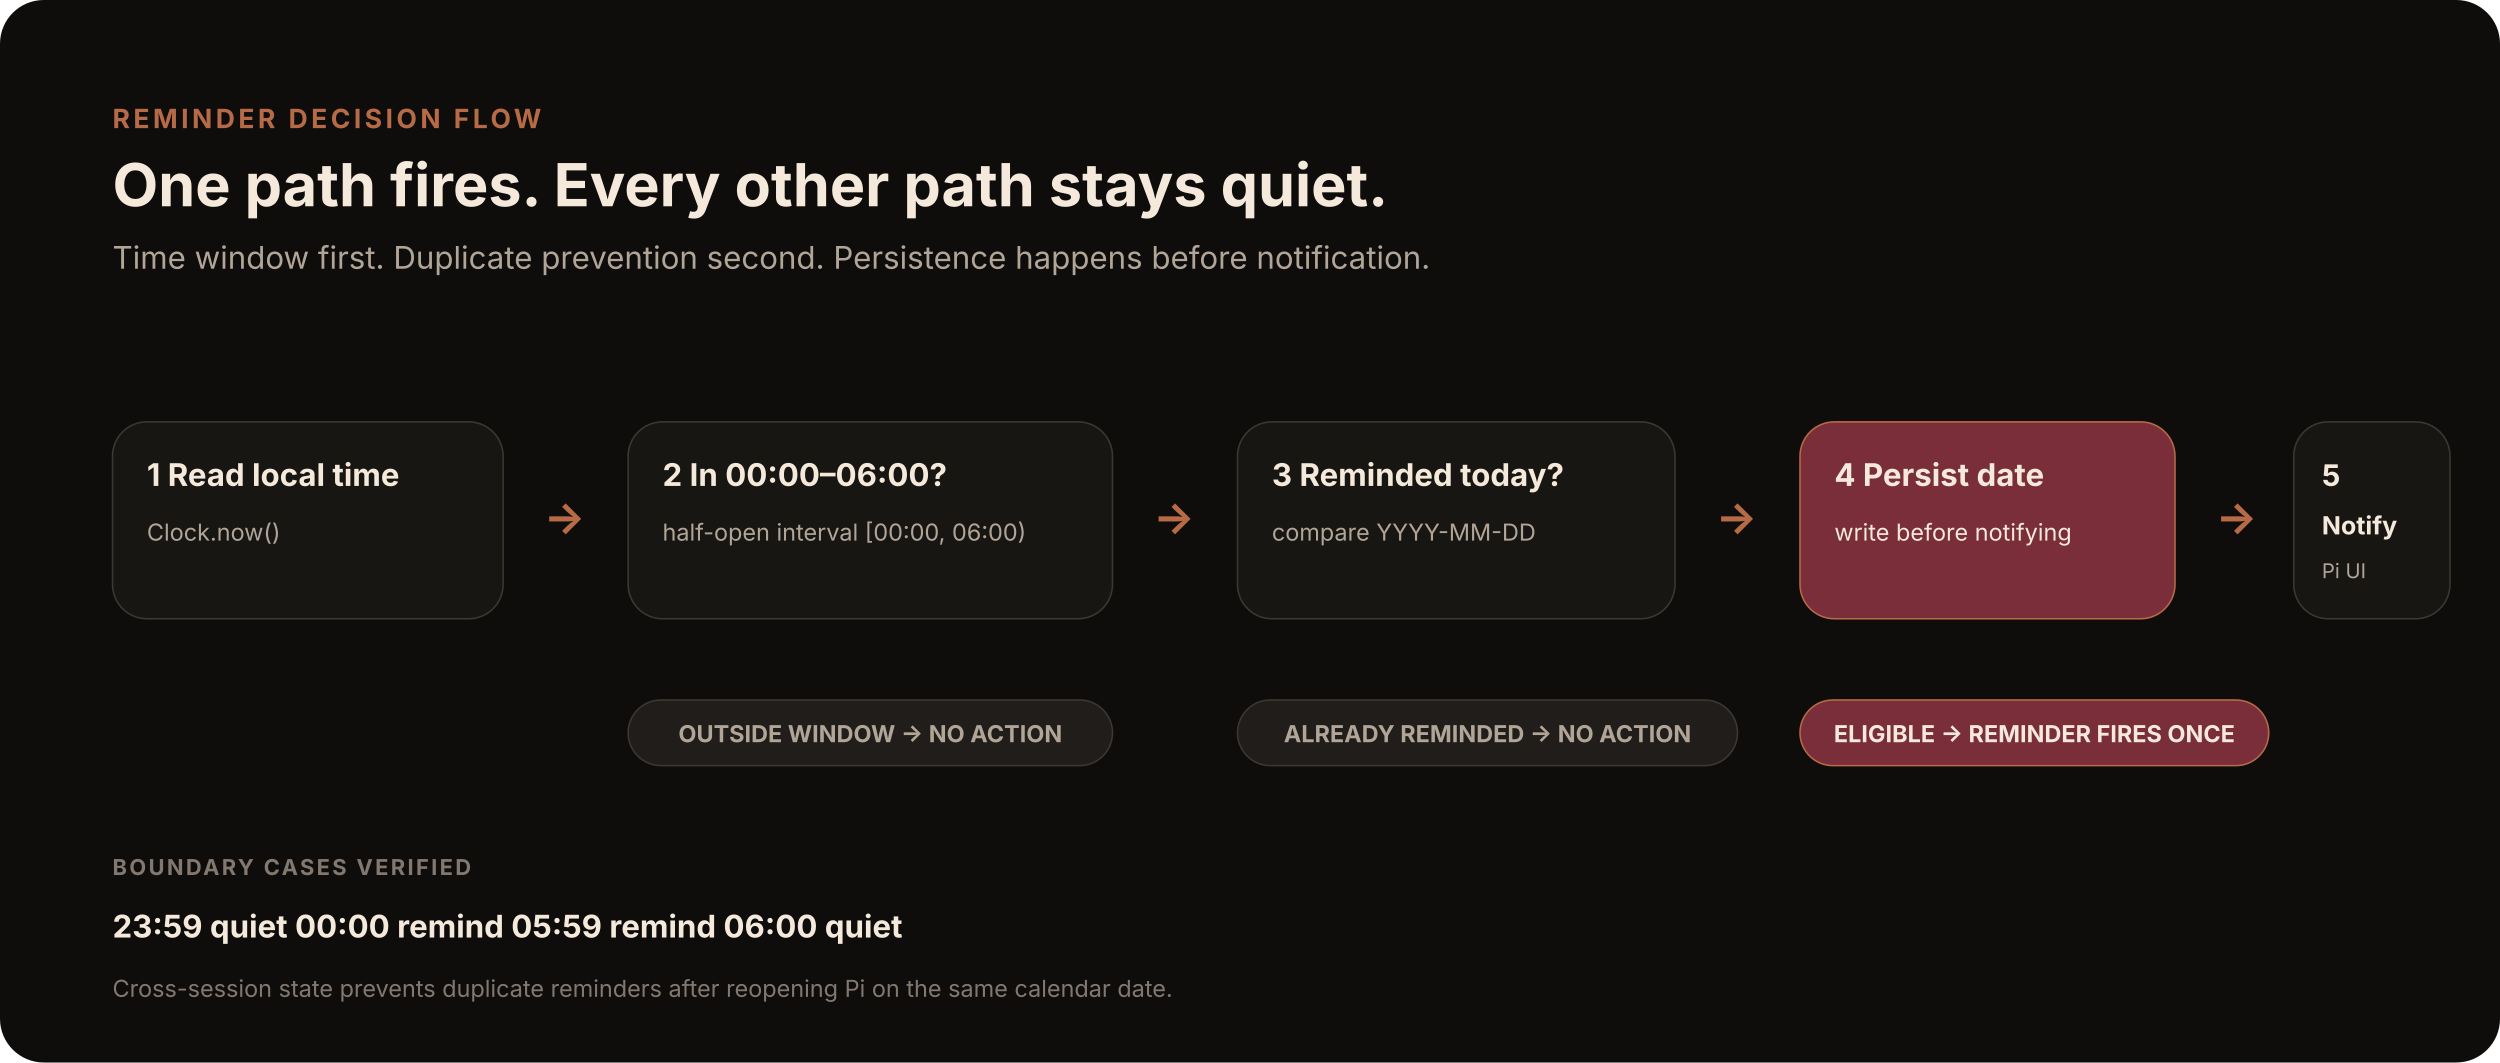
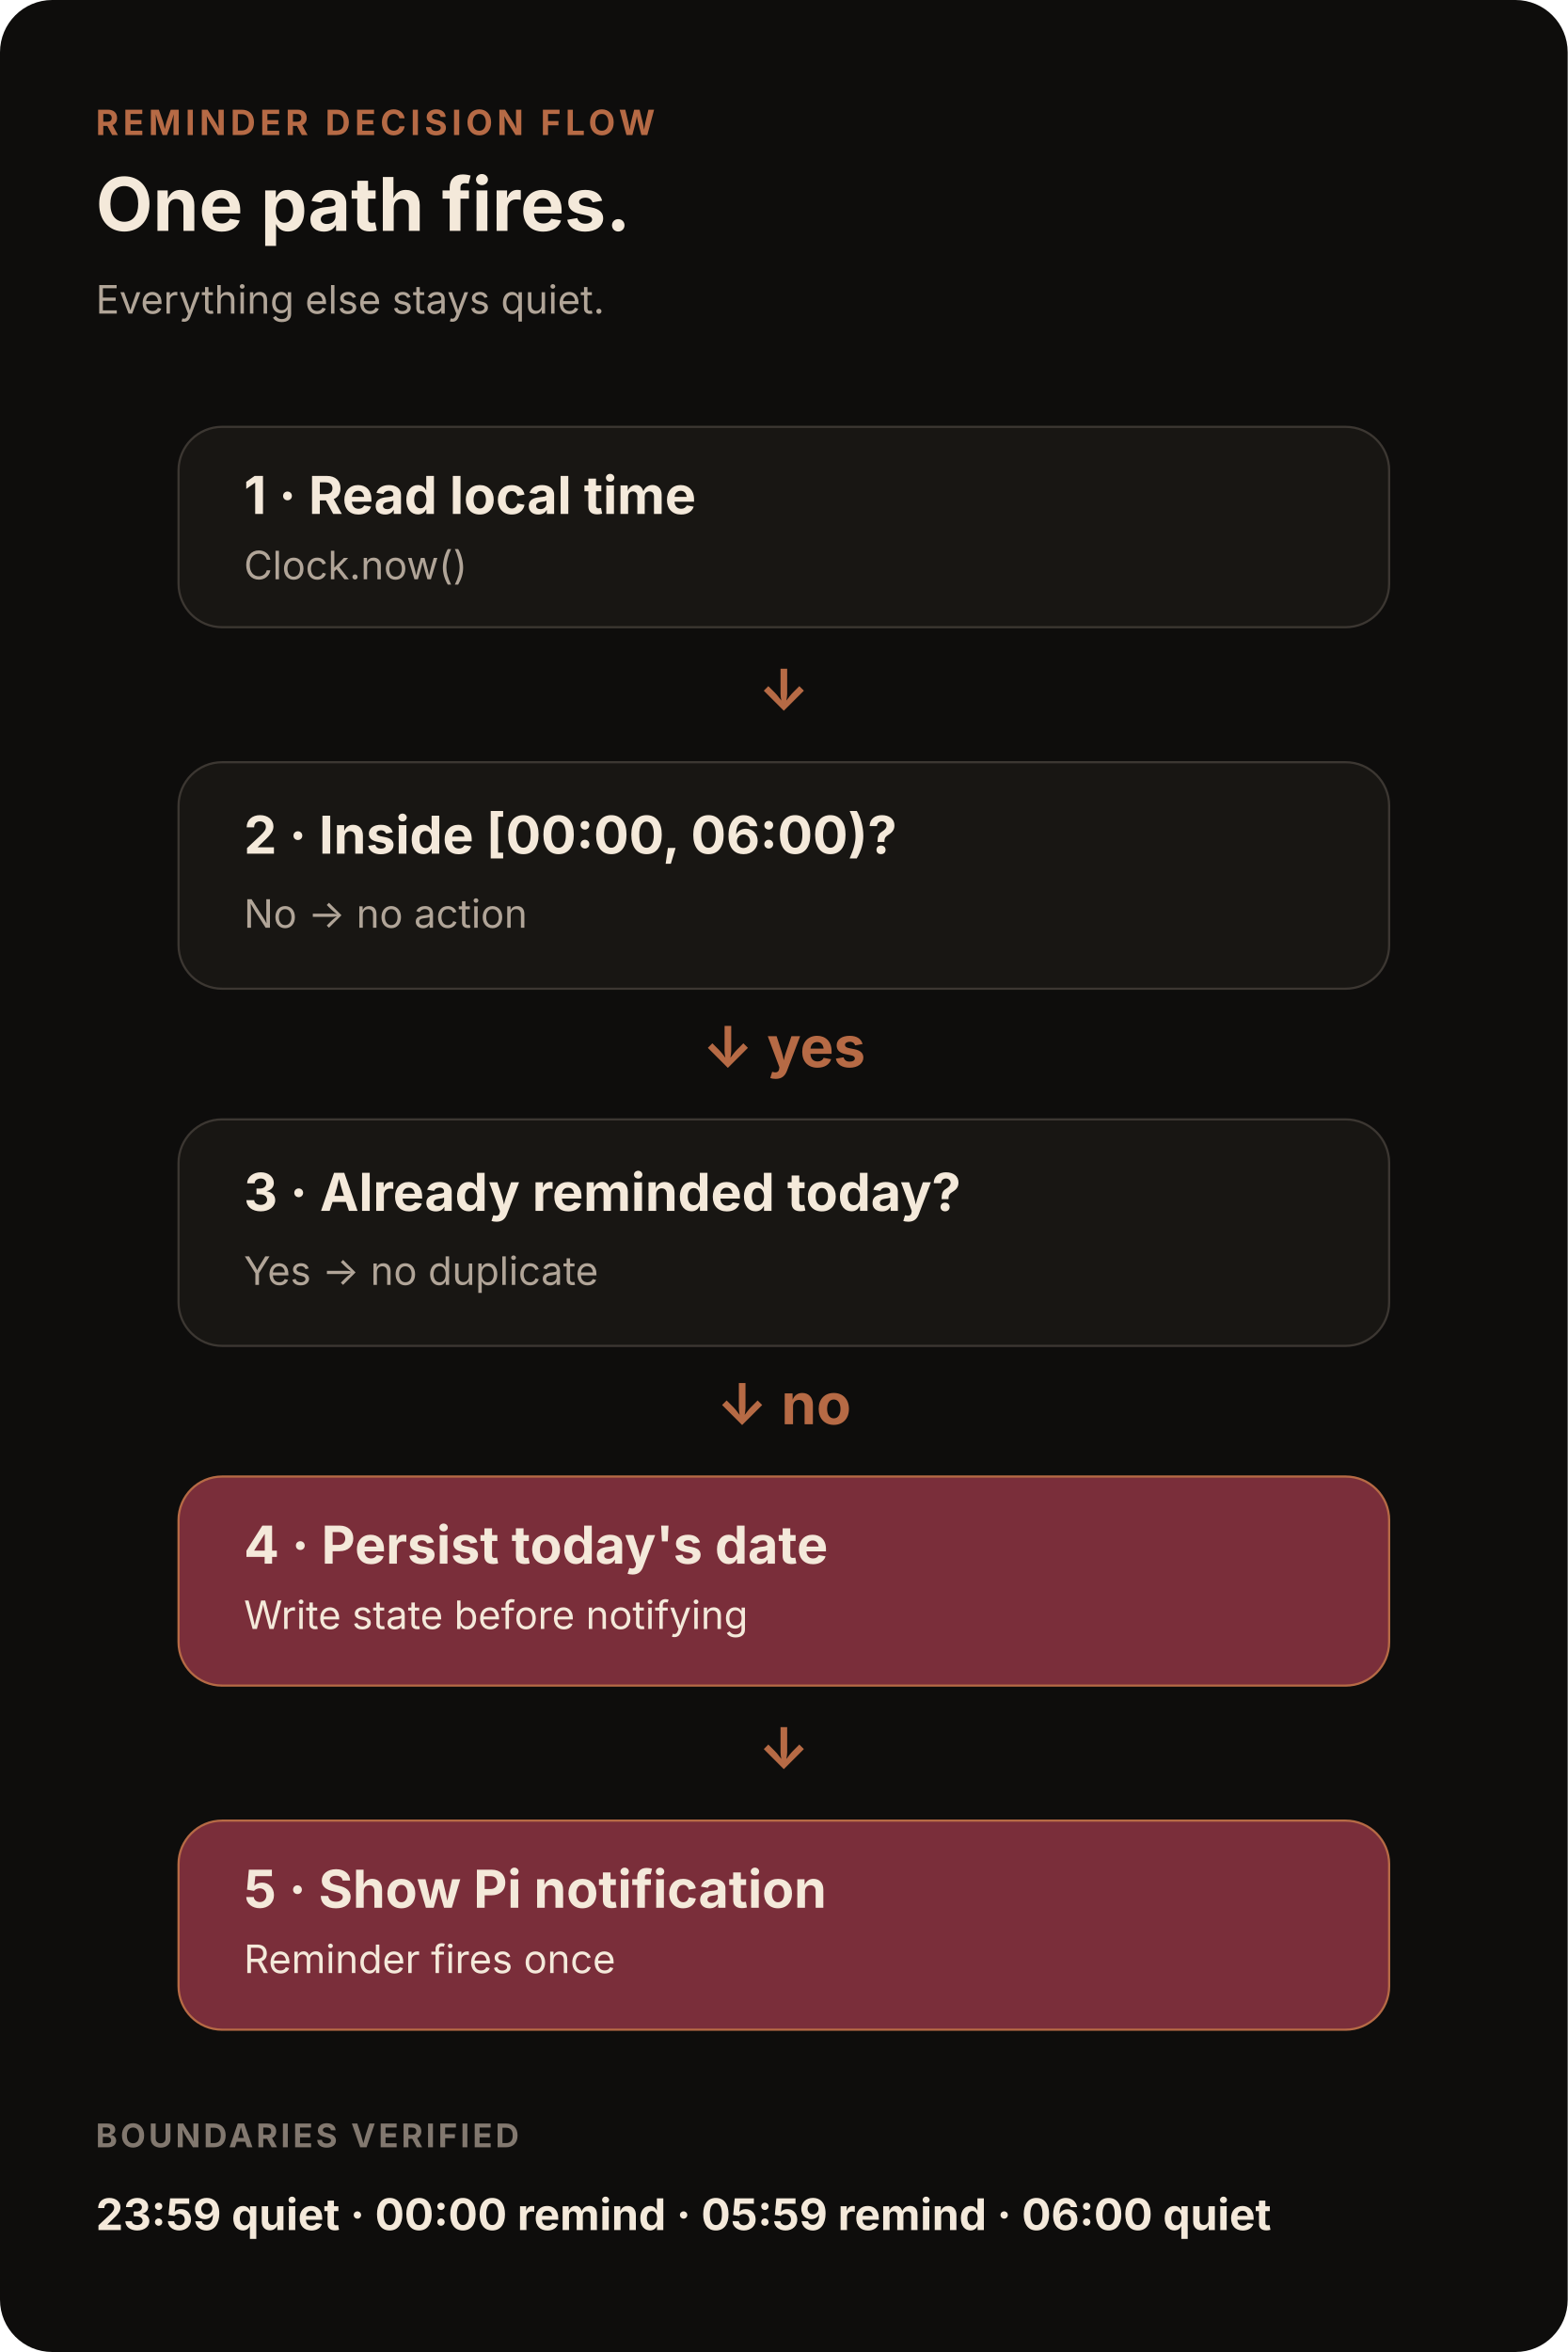
- <svg xmlns="http://www.w3.org/2000/svg" width="1600" height="680" viewBox="0 0 1600 680" role="img" aria-labelledby="title desc">
-   <rect width="1600" height="680" rx="28" fill="#0E0D0C" />
-   <text x="72" y="82" fill="#B66A45" font-family="Inter,system-ui,sans-serif" font-size="17" font-weight="700" letter-spacing="2.2">REMINDER DECISION FLOW</text>
-   <text x="72" y="132" fill="#F4E9DA" font-family="Inter,system-ui,sans-serif" font-size="38" font-weight="750">One path fires. Every other path stays quiet.</text>
-   <text x="72" y="172" fill="#B1A598" font-family="Inter,system-ui,sans-serif" font-size="20">Time window first. Duplicate prevention second. Persistence happens before notification.</text>
+ <svg xmlns="http://www.w3.org/2000/svg" width="720" height="1080" viewBox="0 0 720 1080" role="img" aria-labelledby="title desc">
+   <rect width="720" height="1080" rx="24" fill="#0E0D0C" />
+   <text x="44" y="62" fill="#B66A45" font-family="Inter,system-ui,sans-serif" font-size="16" font-weight="700" letter-spacing="2">REMINDER DECISION FLOW</text>
+   <text x="44" y="106" fill="#F4E9DA" font-family="Inter,system-ui,sans-serif" font-size="34" font-weight="750">One path fires.</text>
+   <text x="44" y="144" fill="#B1A598" font-family="Inter,system-ui,sans-serif" font-size="18">Everything else stays quiet.</text>
  <g font-family="Inter,system-ui,sans-serif">
-     <g>
-       <rect x="72" y="270" width="250" height="126" rx="22" fill="#181613" stroke="#3C3732" />
-       <text x="94" y="311" fill="#F4E9DA" font-size="20" font-weight="700">1  Read local time</text>
-       <text x="94" y="346" fill="#B1A598" font-size="15">Clock.now()</text>
-     </g>
-     <text x="348" y="341" fill="#B66A45" font-size="28" font-weight="700">→</text>
-     <g>
-       <rect x="402" y="270" width="310" height="126" rx="22" fill="#181613" stroke="#3C3732" />
-       <text x="424" y="311" fill="#F4E9DA" font-size="20" font-weight="700">2  In 00:00–06:00?</text>
-       <text x="424" y="346" fill="#B1A598" font-size="15">half-open interval [00:00, 06:00)</text>
-     </g>
-     <text x="738" y="341" fill="#B66A45" font-size="28" font-weight="700">→</text>
-     <g>
-       <rect x="792" y="270" width="280" height="126" rx="22" fill="#181613" stroke="#3C3732" />
-       <text x="814" y="311" fill="#F4E9DA" font-size="20" font-weight="700">3  Reminded today?</text>
-       <text x="814" y="346" fill="#B1A598" font-size="15">compare YYYY-MM-DD</text>
-     </g>
-     <text x="1098" y="341" fill="#B66A45" font-size="28" font-weight="700">→</text>
-     <g>
-       <rect x="1152" y="270" width="240" height="126" rx="22" fill="#7A2E3A" stroke="#B66A45" />
-       <text x="1174" y="311" fill="#F4E9DA" font-size="20" font-weight="700">4  Persist date</text>
-       <text x="1174" y="346" fill="#F4E9DA" font-size="15">write before notifying</text>
-     </g>
-     <text x="1418" y="341" fill="#B66A45" font-size="28" font-weight="700">→</text>
-     <g>
-       <rect x="1468" y="270" width="100" height="126" rx="22" fill="#181613" stroke="#3C3732" />
-       <text x="1486" y="311" fill="#F4E9DA" font-size="19" font-weight="700">5</text>
-       <text x="1486" y="342" fill="#F4E9DA" font-size="16" font-weight="700">Notify</text>
-       <text x="1486" y="370" fill="#B1A598" font-size="13">Pi UI</text>
-     </g>
-     <g font-size="15" font-weight="650">
-       <rect x="402" y="448" width="310" height="42" rx="21" fill="#201D1A" stroke="#3C3732" />
-       <text x="557" y="475" text-anchor="middle" fill="#B1A598">OUTSIDE WINDOW  →  NO ACTION</text>
-       <rect x="792" y="448" width="320" height="42" rx="21" fill="#201D1A" stroke="#3C3732" />
-       <text x="952" y="475" text-anchor="middle" fill="#B1A598">ALREADY REMINDED  →  NO ACTION</text>
-       <rect x="1152" y="448" width="300" height="42" rx="21" fill="#7A2E3A" stroke="#B66A45" />
-       <text x="1302" y="475" text-anchor="middle" fill="#F4E9DA">ELIGIBLE  →  REMINDER FIRES ONCE</text>
-     </g>
-     <text x="72" y="560" fill="#82786F" font-size="14" font-weight="700" letter-spacing="1.5">BOUNDARY CASES VERIFIED</text>
-     <text x="72" y="600" fill="#F4E9DA" font-size="20" font-weight="650">23:59  quiet     00:00  remind     05:59  remind     06:00  quiet</text>
-     <text x="72" y="638" fill="#82786F" font-size="15">Cross-session state prevents duplicate reminders after reopening Pi on the same calendar date.</text>
+     <rect x="82" y="196" width="556" height="92" rx="20" fill="#181613" stroke="#3C3732" />
+     <text x="112" y="236" fill="#F4E9DA" font-size="24" font-weight="700">1 · Read local time</text>
+     <text x="112" y="266" fill="#B1A598" font-size="18">Clock.now()</text>
+     <text x="360" y="326" text-anchor="middle" fill="#B66A45" font-size="26" font-weight="700">↓</text>
+     <rect x="82" y="350" width="556" height="104" rx="20" fill="#181613" stroke="#3C3732" />
+     <text x="112" y="392" fill="#F4E9DA" font-size="24" font-weight="700">2 · Inside [00:00, 06:00)?</text>
+     <text x="112" y="426" fill="#B1A598" font-size="18">No → no action</text>
+     <text x="360" y="490" text-anchor="middle" fill="#B66A45" font-size="26" font-weight="700">↓ yes</text>
+     <rect x="82" y="514" width="556" height="104" rx="20" fill="#181613" stroke="#3C3732" />
+     <text x="112" y="556" fill="#F4E9DA" font-size="24" font-weight="700">3 · Already reminded today?</text>
+     <text x="112" y="590" fill="#B1A598" font-size="18">Yes → no duplicate</text>
+     <text x="360" y="654" text-anchor="middle" fill="#B66A45" font-size="26" font-weight="700">↓ no</text>
+     <rect x="82" y="678" width="556" height="96" rx="20" fill="#7A2E3A" stroke="#B66A45" />
+     <text x="112" y="718" fill="#F4E9DA" font-size="24" font-weight="700">4 · Persist today's date</text>
+     <text x="112" y="748" fill="#F4E9DA" font-size="18">Write state before notifying</text>
+     <text x="360" y="812" text-anchor="middle" fill="#B66A45" font-size="26" font-weight="700">↓</text>
+     <rect x="82" y="836" width="556" height="96" rx="20" fill="#7A2E3A" stroke="#B66A45" />
+     <text x="112" y="876" fill="#F4E9DA" font-size="24" font-weight="700">5 · Show Pi notification</text>
+     <text x="112" y="906" fill="#F4E9DA" font-size="18">Reminder fires once</text>
+     <text x="44" y="986" fill="#82786F" font-size="15" font-weight="700" letter-spacing="1.4">BOUNDARIES VERIFIED</text>
+     <text x="44" y="1024" fill="#F4E9DA" font-size="20" font-weight="650">23:59 quiet · 00:00 remind · 05:59 remind · 06:00 quiet</text>
  </g>
</svg>
